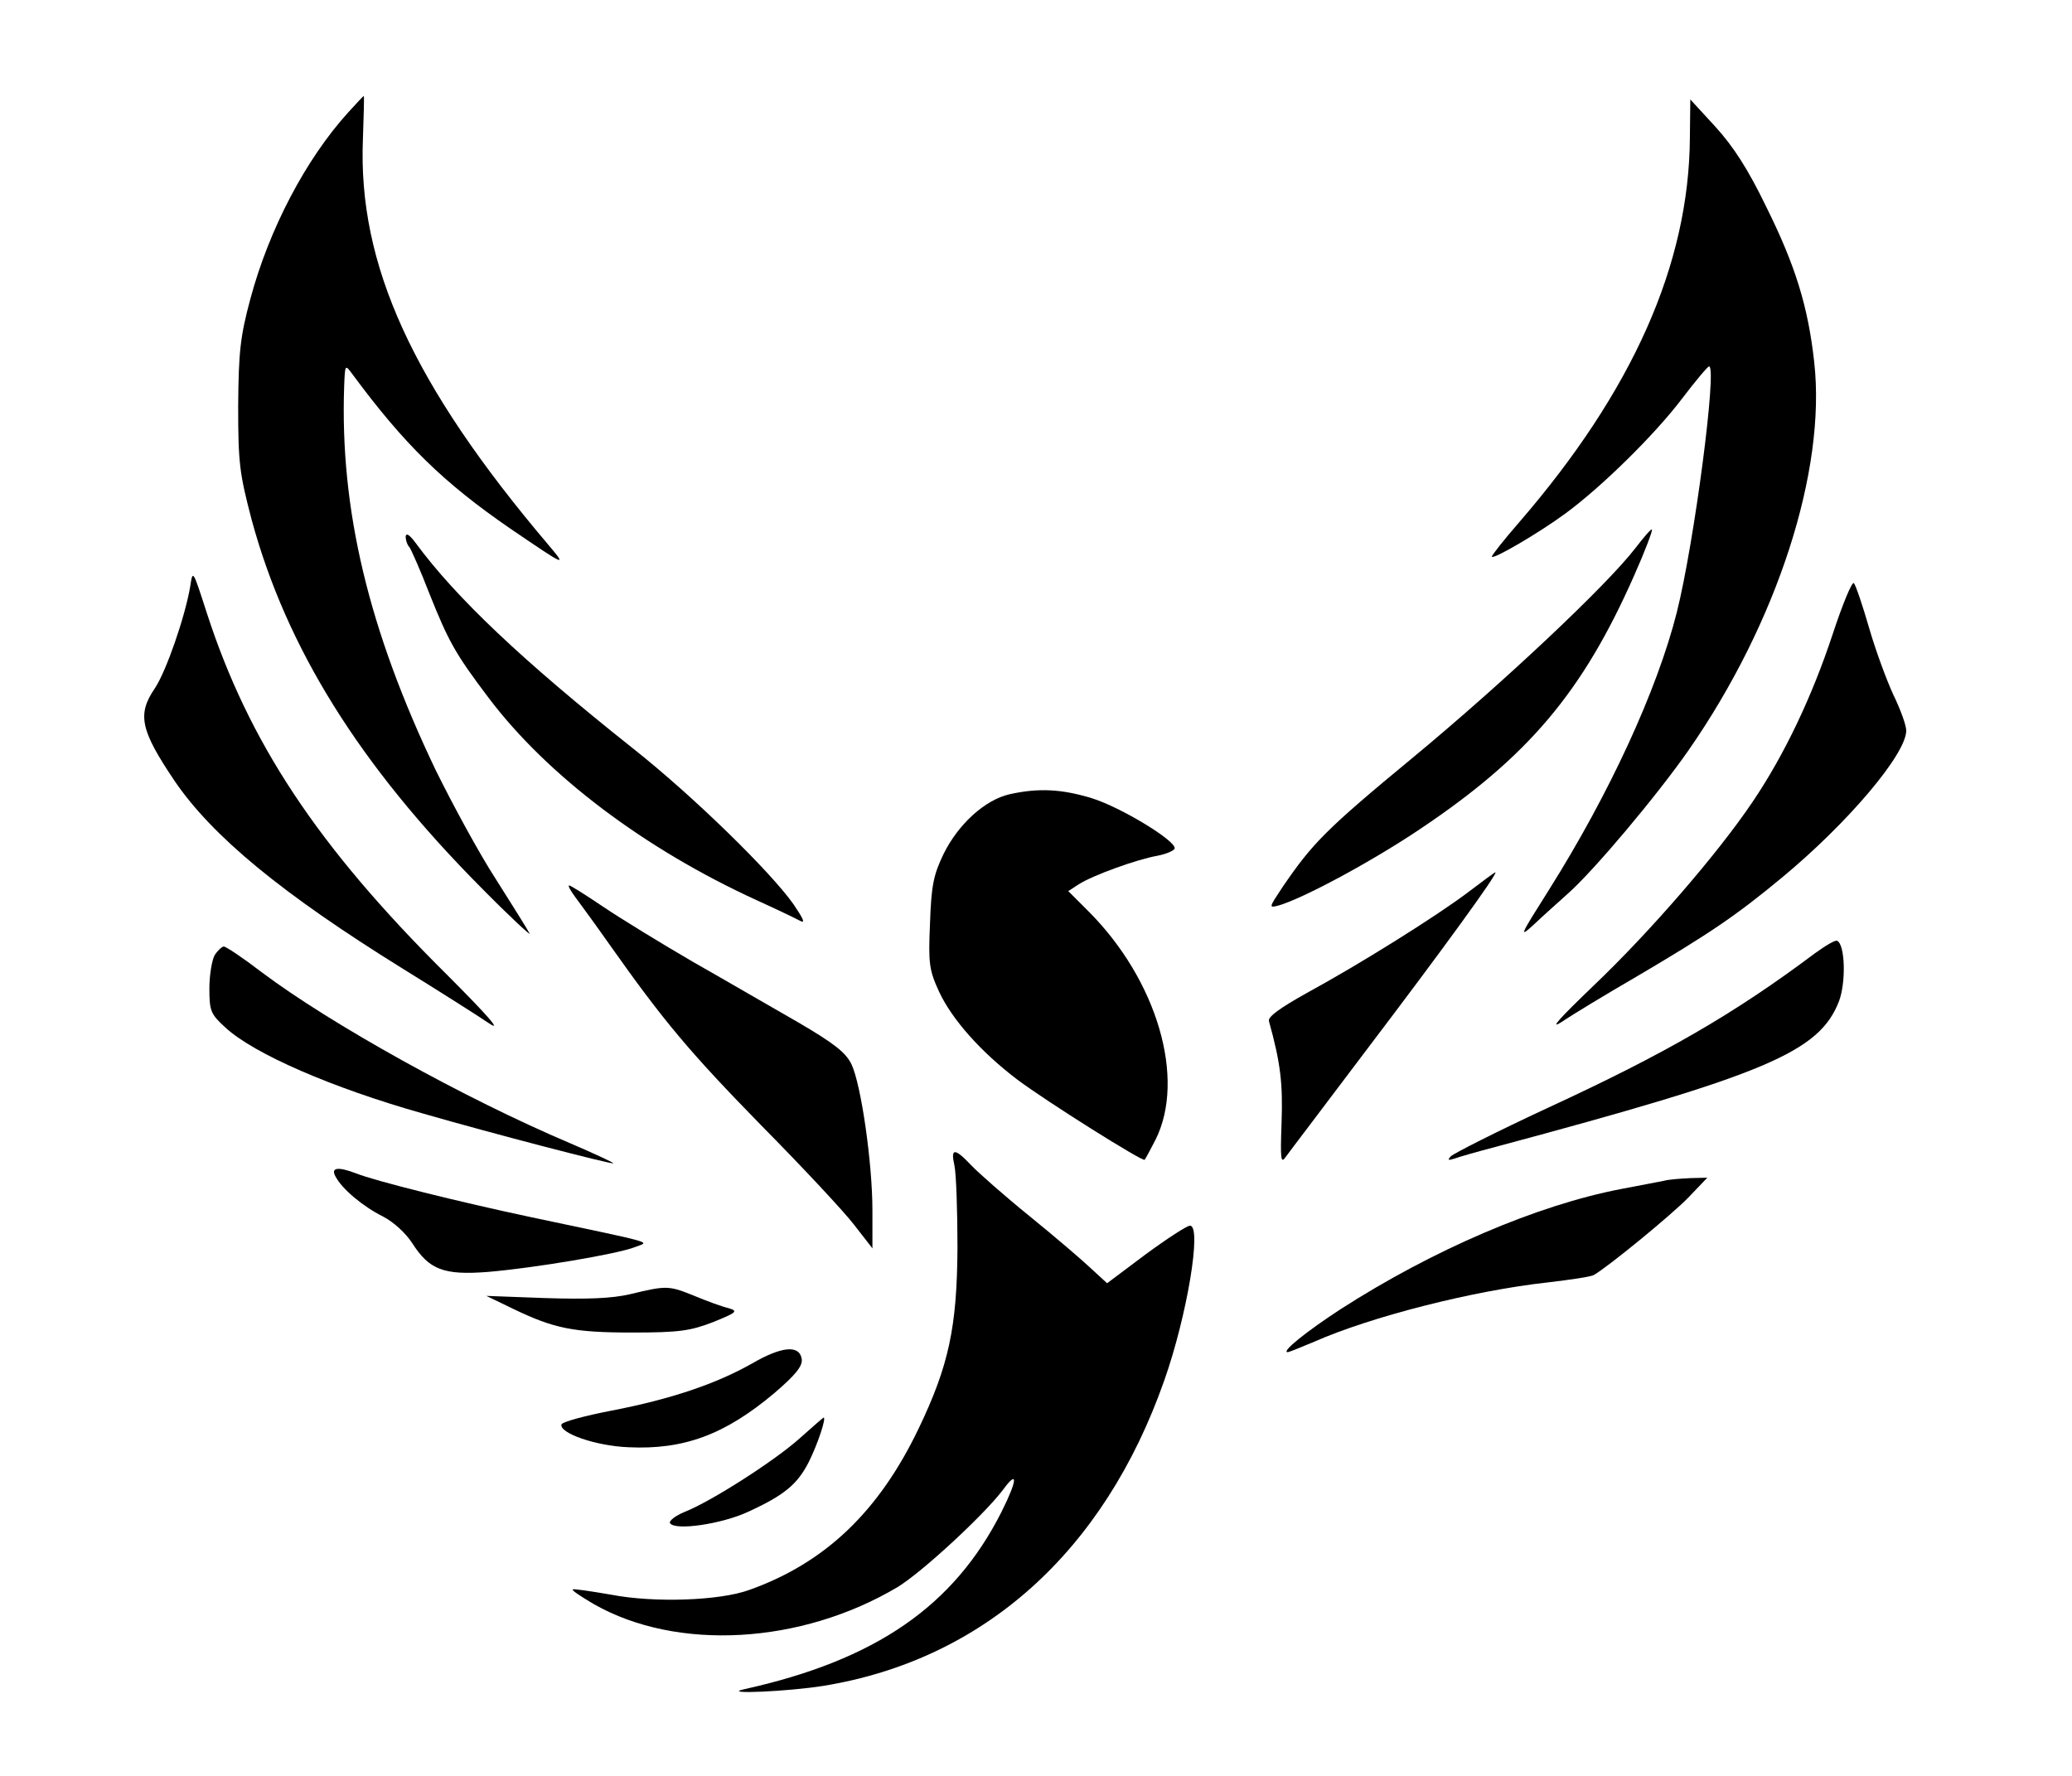
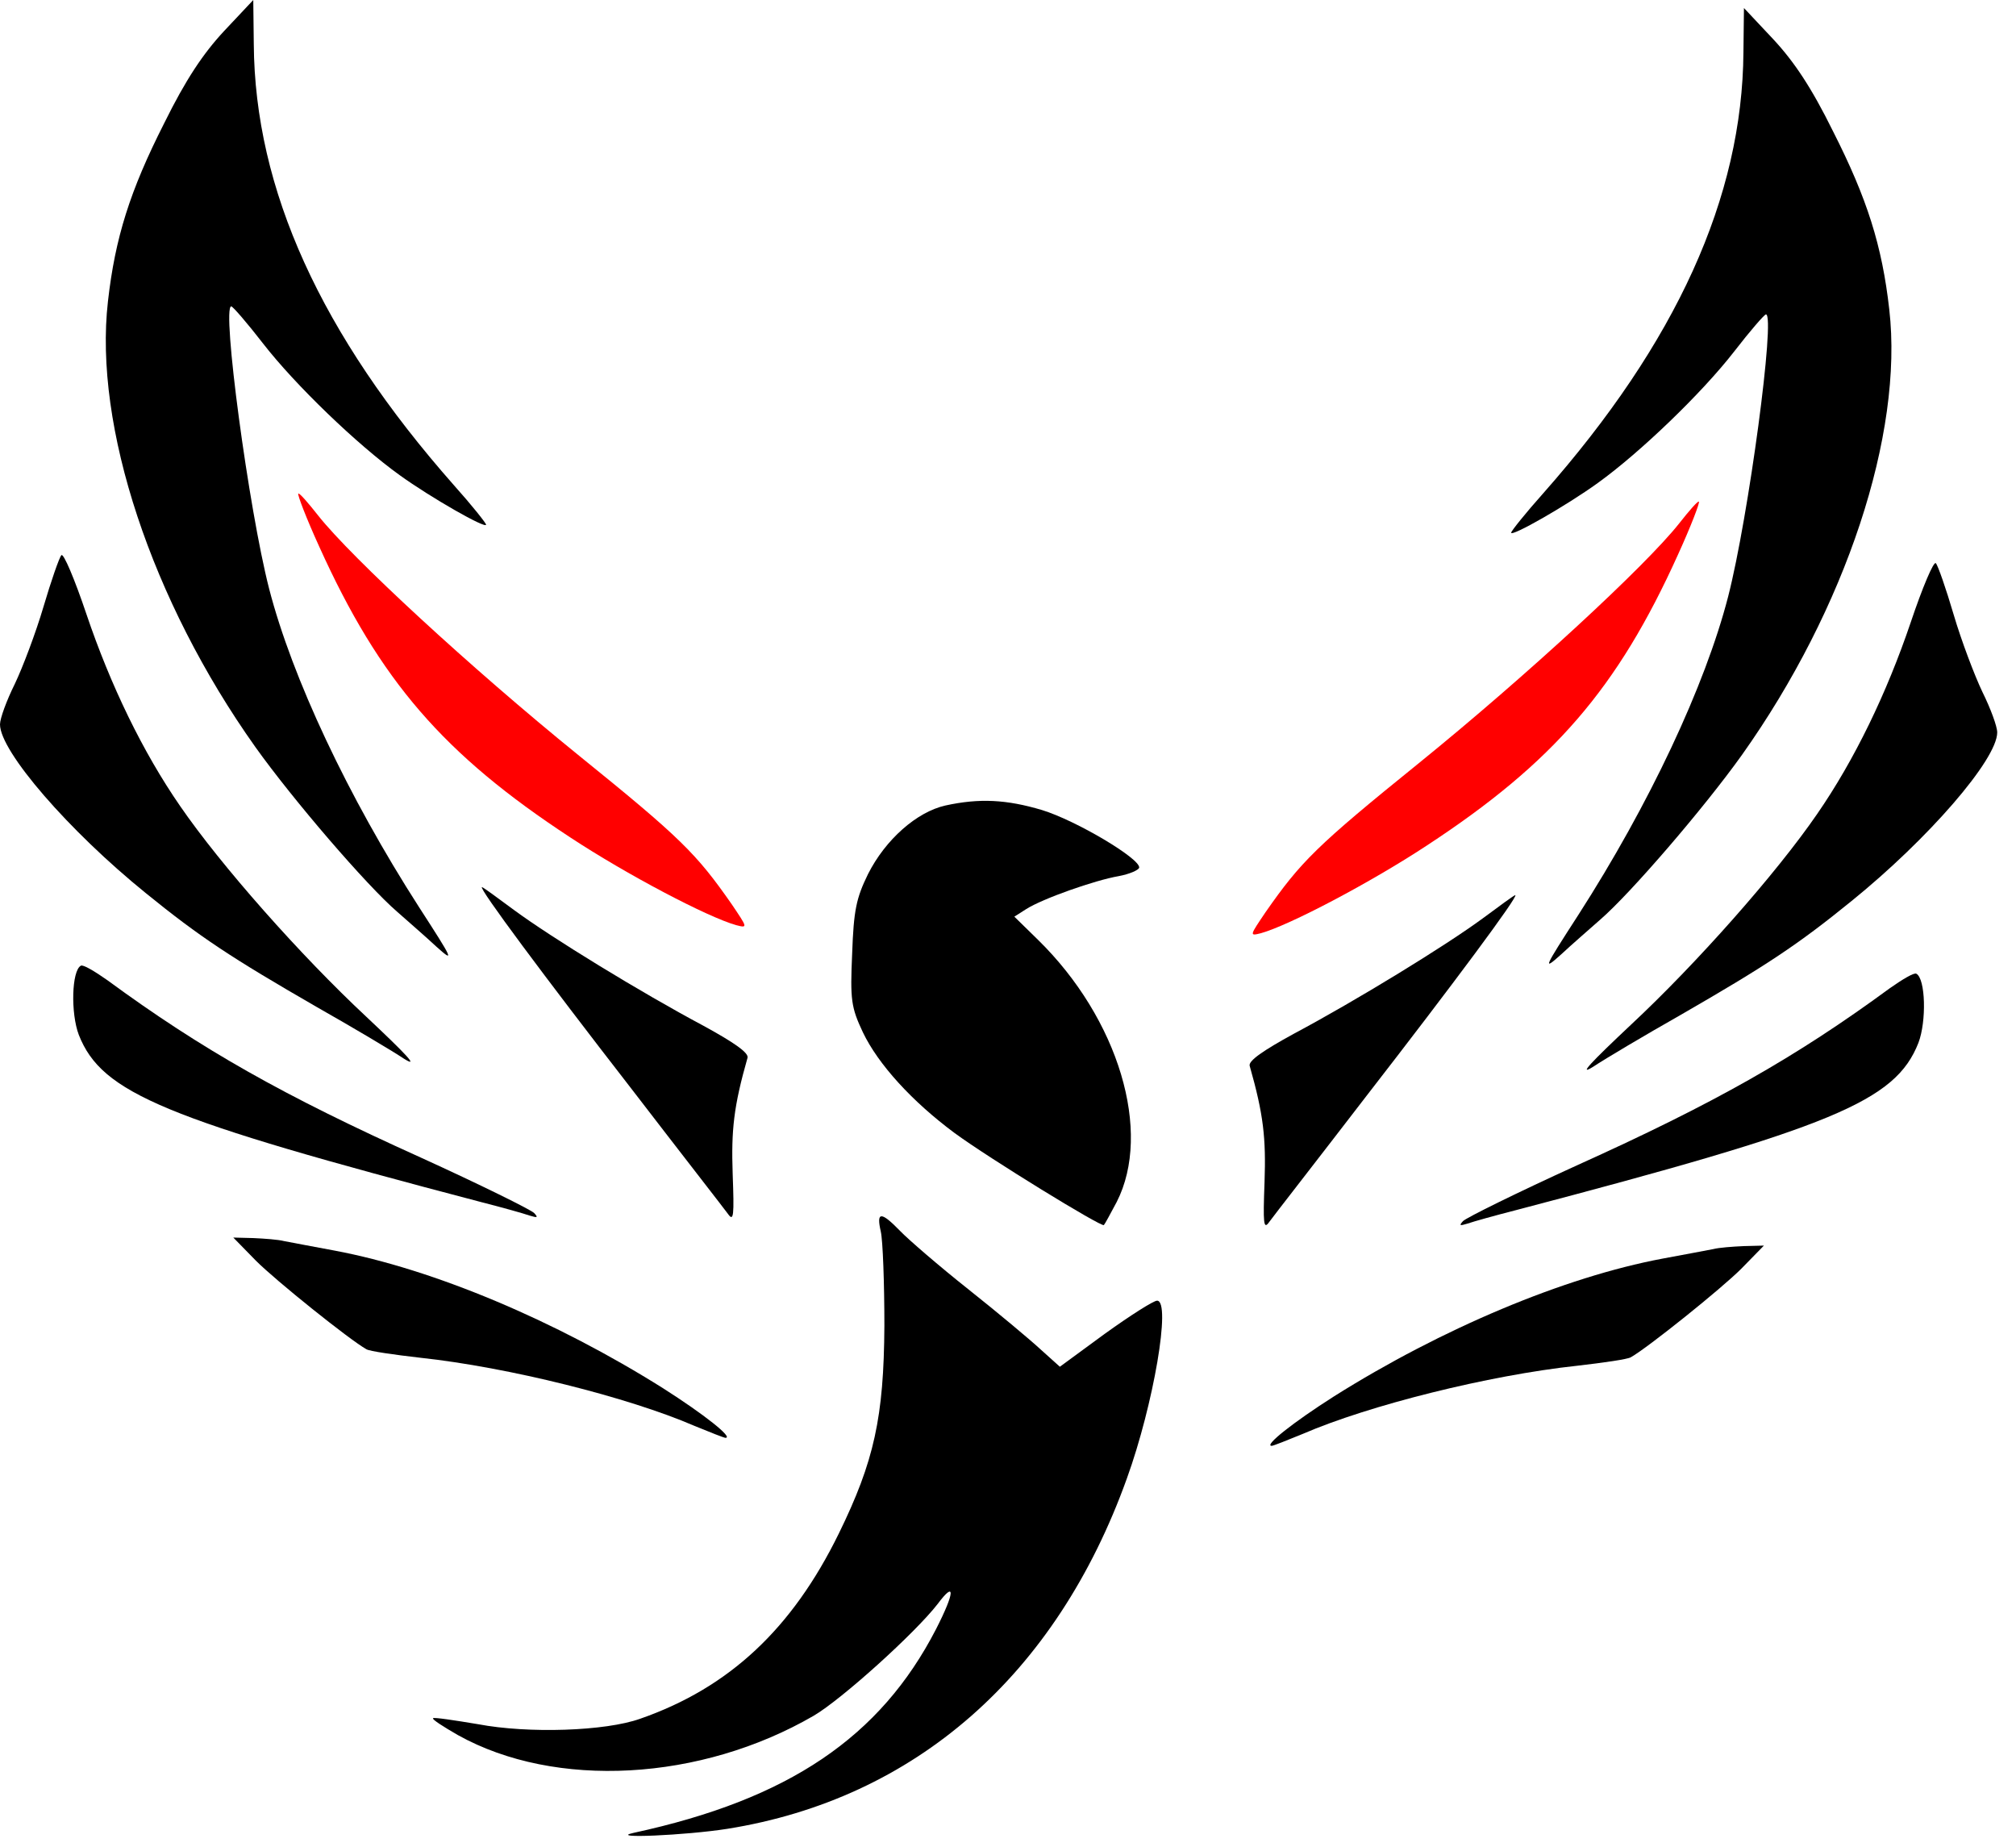
- <svg xmlns="http://www.w3.org/2000/svg" version="1.0" width="475pt" height="407pt" viewBox="0 0 475 407" preserveAspectRatio="xMidYMid meet">
-   <g transform="translate(0,407) scale(0.1,-0.1)" fill="#000000" stroke="none">
-     <path d="M798 3812 c-97 -107 -181 -267 -224 -427 -23 -86 -27 -120 -28 -245 0 -132 3 -155 31 -262 80 -294 247 -562 526 -843 65 -66 116 -113 111 -105 -4 8 -39 64 -77 124 -39 60 -100 173 -138 250 -154 322 -220 598 -210 881 2 50 2 50 19 27 119 -161 208 -248 362 -354 128 -87 131 -89 87 -37 -311 367 -437 642 -425 931 2 54 3 98 2 98 -1 0 -17 -17 -36 -38z" />
-     <path d="M3874 3754 c-2 -290 -131 -580 -391 -881 -35 -40 -63 -76 -63 -79 0 -9 108 54 169 99 83 61 204 180 267 263 31 41 59 74 62 74 19 0 -34 -405 -74 -564 -45 -178 -154 -415 -293 -636 -67 -106 -70 -112 -34 -79 21 20 56 51 77 70 59 52 203 223 277 329 203 292 316 641 288 890 -14 127 -43 221 -110 356 -42 87 -76 139 -117 184 l-57 62 -1 -88z" />
-     <path d="M3748 2812 c-65 -84 -298 -304 -508 -478 -201 -166 -231 -197 -300 -298 -31 -47 -32 -48 -9 -42 56 16 214 101 324 175 248 166 373 314 491 581 25 56 43 104 41 106 -2 2 -19 -18 -39 -44z" />
-     <path d="M930 2840 c0 -9 4 -20 9 -25 4 -6 25 -53 45 -105 44 -110 59 -138 137 -241 134 -177 356 -345 614 -463 44 -20 88 -41 99 -47 13 -7 8 4 -15 38 -53 75 -231 249 -369 358 -253 201 -405 345 -497 470 -14 19 -22 24 -23 15z" />
-     <path d="M436 2725 c-12 -70 -55 -194 -81 -233 -41 -60 -33 -96 45 -212 87 -128 248 -260 522 -430 84 -52 174 -109 199 -126 31 -21 -1 16 -100 115 -294 292 -451 530 -547 826 -32 99 -32 100 -38 60z" />
-     <path d="M4201 2615 c-47 -142 -110 -275 -183 -383 -80 -119 -236 -299 -364 -421 -78 -75 -104 -103 -74 -84 25 17 101 63 170 103 168 99 229 140 335 228 150 124 285 283 285 337 0 12 -13 48 -29 81 -15 32 -41 102 -56 154 -15 52 -31 99 -35 103 -4 5 -26 -48 -49 -118z" />
-     <path d="M2314 2249 c-56 -13 -117 -68 -151 -137 -23 -48 -28 -72 -31 -159 -4 -92 -2 -107 21 -157 30 -64 96 -138 179 -201 68 -51 288 -189 292 -184 2 2 13 23 25 46 70 140 4 366 -154 524 l-46 46 23 15 c32 21 135 58 181 66 21 4 39 12 40 17 2 18 -123 94 -190 115 -69 21 -122 24 -189 9z" />
-     <path d="M3365 2024 c-73 -55 -247 -164 -370 -231 -59 -33 -89 -54 -86 -64 27 -97 32 -144 29 -232 -3 -83 -2 -96 9 -80 7 10 94 124 191 253 167 220 298 400 290 400 -2 0 -30 -21 -63 -46z" />
-     <path d="M1319 2013 c12 -16 47 -64 78 -108 125 -177 184 -247 348 -415 95 -96 191 -199 213 -228 l42 -54 0 87 c0 109 -26 289 -48 335 -13 27 -40 48 -122 96 -58 33 -166 96 -240 138 -74 43 -167 100 -207 127 -40 27 -75 49 -78 49 -4 0 3 -12 14 -27z" />
-     <path d="M4160 1884 c-184 -138 -343 -230 -612 -354 -116 -54 -215 -104 -222 -111 -8 -9 -7 -10 9 -5 11 4 53 16 95 27 619 166 741 217 786 334 16 43 14 128 -4 138 -4 3 -27 -11 -52 -29z" />
-     <path d="M492 1880 c-6 -11 -12 -45 -12 -76 0 -52 3 -59 37 -90 65 -60 244 -138 453 -197 163 -47 433 -117 436 -114 2 1 -43 22 -99 46 -243 103 -550 274 -707 392 -43 33 -82 59 -87 59 -4 0 -14 -9 -21 -20z" />
-     <path d="M2188 1398 c4 -18 7 -103 7 -188 -1 -183 -20 -271 -89 -415 -91 -190 -214 -308 -388 -370 -68 -25 -219 -30 -317 -11 -47 8 -86 14 -88 12 -3 -2 20 -17 49 -34 190 -108 474 -92 695 39 55 33 198 165 242 223 35 48 34 24 -3 -50 -109 -216 -288 -340 -591 -407 -53 -12 102 -5 183 8 367 60 643 307 781 700 52 147 87 355 59 355 -7 0 -53 -30 -102 -66 l-88 -66 -37 34 c-20 19 -83 73 -141 120 -58 47 -118 100 -134 117 -38 40 -47 39 -38 -1z" />
-     <path d="M769 1373 c15 -29 63 -69 109 -92 25 -13 52 -38 67 -61 39 -61 72 -74 174 -66 106 9 297 41 337 57 33 13 57 6 -241 69 -160 34 -354 82 -399 100 -42 16 -58 13 -47 -7z" />
-     <path d="M3815 1363 c-11 -2 -56 -11 -99 -19 -193 -37 -432 -140 -642 -275 -80 -52 -138 -99 -122 -99 3 0 30 11 61 24 129 57 363 117 536 136 51 6 99 13 105 17 33 19 177 137 216 177 l44 46 -39 -1 c-22 -1 -49 -3 -60 -6z" />
-     <path d="M1445 1103 c-43 -10 -98 -12 -195 -9 l-135 5 60 -29 c95 -46 140 -55 275 -55 108 0 133 4 185 24 54 22 58 25 35 32 -14 3 -49 16 -78 28 -59 24 -64 24 -147 4z" />
-     <path d="M1724 944 c-83 -47 -187 -82 -322 -108 -62 -12 -114 -26 -115 -32 -4 -20 79 -49 154 -52 127 -6 221 29 334 124 49 42 65 62 63 78 -5 33 -45 30 -114 -10z" />
-     <path d="M1835 774 c-56 -51 -204 -146 -265 -170 -22 -9 -37 -21 -34 -26 11 -18 119 -2 179 26 83 38 113 63 139 114 21 42 41 103 34 102 -2 -1 -25 -21 -53 -46z" />
-   </g>
+ <svg xmlns="http://www.w3.org/2000/svg" width="95" height="87" viewBox="0 0 95 87" fill="none">
+   <path d="M82.156 2.453C82.108 9.293 78.998 16.134 72.729 23.233C71.885 24.177 71.21 25.026 71.21 25.097C71.21 25.309 73.814 23.823 75.284 22.762C77.286 21.323 80.203 18.516 81.722 16.558C82.469 15.591 83.144 14.813 83.217 14.813C83.675 14.813 82.397 24.366 81.433 28.116C80.348 32.315 77.72 37.905 74.368 43.118C72.753 45.618 72.681 45.759 73.549 44.981C74.055 44.509 74.899 43.778 75.405 43.33C76.828 42.103 80.299 38.07 82.084 35.57C86.978 28.682 89.703 20.45 89.028 14.577C88.69 11.581 87.991 9.364 86.375 6.18C85.363 4.128 84.543 2.901 83.554 1.84L82.18 0.378L82.156 2.453Z" fill="black" style="fill:black;fill-opacity:1;" />
+   <path d="M79.118 24.672C77.551 26.654 71.933 31.843 66.87 35.947C62.024 39.863 61.3 40.594 59.637 42.976C58.889 44.085 58.865 44.108 59.42 43.967C60.77 43.589 64.579 41.584 67.232 39.839C73.211 35.923 76.225 32.433 79.07 26.135C79.673 24.814 80.107 23.682 80.058 23.635C80.01 23.587 79.6 24.059 79.118 24.672Z" fill="#FF0000" style="fill:#FF0000;fill:color(display-p3 1 0 0);fill-opacity:1;" />
+   <path d="M90.04 29.319C88.907 32.668 87.388 35.806 85.628 38.353C83.699 41.16 79.938 45.406 76.852 48.283C74.971 50.052 74.344 50.713 75.067 50.264C75.67 49.864 77.503 48.779 79.166 47.835C83.217 45.5 84.688 44.533 87.243 42.457C90.86 39.532 94.115 35.782 94.115 34.508C94.115 34.225 93.801 33.376 93.416 32.598C93.054 31.843 92.427 30.192 92.065 28.965C91.704 27.739 91.318 26.63 91.222 26.536C91.125 26.418 90.595 27.668 90.04 29.319Z" fill="black" style="fill:black;fill-opacity:1;" />
+   <path d="M44.544 37.952C43.194 38.259 41.723 39.556 40.903 41.183C40.349 42.316 40.228 42.882 40.156 44.934C40.059 47.104 40.107 47.458 40.662 48.637C41.385 50.147 42.977 51.892 44.978 53.378C46.617 54.581 51.922 57.836 52.018 57.718C52.066 57.671 52.331 57.176 52.621 56.633C54.308 53.331 52.717 48 48.908 44.273L47.799 43.188L48.353 42.834C49.125 42.339 51.608 41.467 52.717 41.278C53.224 41.183 53.657 40.995 53.682 40.877C53.73 40.452 50.716 38.66 49.101 38.164C47.437 37.669 46.159 37.598 44.544 37.952Z" fill="black" style="fill:black;fill-opacity:1;" />
+   <path d="M69.884 43.259C68.124 44.556 63.928 47.127 60.963 48.708C59.54 49.486 58.817 49.981 58.889 50.217C59.54 52.505 59.661 53.614 59.589 55.69C59.516 57.647 59.54 57.954 59.806 57.577C59.974 57.341 62.072 54.652 64.411 51.609C68.437 46.42 71.596 42.174 71.403 42.174C71.355 42.174 70.679 42.669 69.884 43.259Z" fill="black" style="fill:black;fill-opacity:1;" />
+   <path d="M89.052 46.561C84.615 49.816 80.782 51.986 74.296 54.911C71.499 56.185 69.112 57.364 68.944 57.529C68.751 57.742 68.775 57.765 69.16 57.647C69.426 57.553 70.438 57.27 71.451 57.011C86.375 53.095 89.317 51.892 90.402 49.132C90.788 48.118 90.739 46.113 90.305 45.877C90.209 45.807 89.654 46.137 89.052 46.561Z" fill="black" style="fill:black;fill-opacity:1;" />
+   <path d="M41.506 58.025C41.602 58.449 41.675 60.454 41.675 62.459C41.65 66.776 41.192 68.851 39.529 72.248C37.335 76.729 34.369 79.513 30.174 80.975C28.534 81.565 24.894 81.683 22.531 81.235C21.398 81.046 20.457 80.904 20.409 80.952C20.337 80.999 20.891 81.353 21.59 81.754C26.172 84.301 33.019 83.924 38.347 80.834C39.673 80.055 43.121 76.942 44.182 75.574C45.026 74.442 45.002 75.008 44.11 76.753C41.482 81.848 37.166 84.773 29.86 86.353C28.582 86.636 32.32 86.471 34.273 86.164C43.121 84.749 49.776 78.923 53.103 69.653C54.357 66.186 55.2 61.28 54.525 61.28C54.357 61.28 53.248 61.987 52.066 62.837L49.944 64.393L49.052 63.591C48.57 63.143 47.051 61.87 45.653 60.761C44.254 59.652 42.808 58.402 42.422 58.001C41.506 57.058 41.289 57.081 41.506 58.025Z" fill="black" style="fill:black;fill-opacity:1;" />
+   <path d="M80.734 58.85C80.468 58.898 79.383 59.11 78.347 59.298C73.693 60.171 67.931 62.601 62.868 65.785C60.939 67.011 59.54 68.12 59.926 68.12C59.998 68.12 60.65 67.861 61.397 67.554C64.507 66.21 70.149 64.794 74.32 64.346C75.55 64.205 76.707 64.04 76.852 63.945C77.647 63.497 81.119 60.714 82.06 59.77L83.121 58.685L82.18 58.709C81.65 58.732 80.999 58.78 80.734 58.85Z" fill="black" style="fill:black;fill-opacity:1;" />
+   <path d="M11.959 2.075C12.007 8.916 15.117 15.756 21.386 22.856C22.23 23.799 22.905 24.648 22.905 24.719C22.905 24.931 20.301 23.445 18.83 22.384C16.829 20.945 13.912 18.138 12.393 16.18C11.645 15.213 10.97 14.435 10.898 14.435C10.44 14.435 11.718 23.988 12.682 27.738C13.767 31.937 16.395 37.527 19.747 42.74C21.362 45.24 21.434 45.381 20.566 44.603C20.06 44.131 19.216 43.4 18.71 42.952C17.287 41.725 13.815 37.692 12.031 35.192C7.137 28.304 4.412 20.072 5.087 14.199C5.425 11.204 6.124 8.986 7.739 5.802C8.752 3.75 9.572 2.523 10.56 1.462L11.935 -0L11.959 2.075Z" fill="black" style="fill:black;fill-opacity:1;" />
+   <path d="M14.997 24.294C16.564 26.276 22.182 31.465 27.245 35.569C32.091 39.485 32.814 40.216 34.478 42.598C35.225 43.707 35.249 43.73 34.695 43.589C33.345 43.211 29.535 41.206 26.883 39.461C20.904 35.546 17.89 32.055 15.045 25.757C14.442 24.436 14.008 23.304 14.056 23.257C14.105 23.209 14.514 23.681 14.997 24.294Z" fill="#FF0000" style="fill:#FF0000;fill:color(display-p3 1 0 0);fill-opacity:1;" />
+   <path d="M4.075 28.941C5.208 32.291 6.727 35.428 8.487 37.975C10.416 40.782 14.177 45.028 17.263 47.905C19.144 49.674 19.771 50.335 19.047 49.887C18.445 49.486 16.612 48.401 14.948 47.457C10.898 45.122 9.427 44.155 6.871 42.079C3.255 39.154 7.62939e-06 35.404 7.62939e-06 34.13C7.62939e-06 33.847 0.313 32.998 0.699 32.22C1.061 31.465 1.688 29.814 2.049 28.587C2.411 27.361 2.797 26.252 2.893 26.158C2.99 26.04 3.52 27.29 4.075 28.941Z" fill="black" style="fill:black;fill-opacity:1;" />
+   <path d="M24.231 42.881C25.991 44.178 30.186 46.749 33.152 48.33C34.574 49.108 35.298 49.604 35.225 49.84C34.574 52.127 34.454 53.236 34.526 55.312C34.599 57.269 34.574 57.576 34.309 57.199C34.14 56.963 32.043 54.274 29.704 51.231C25.678 46.042 22.519 41.796 22.712 41.796C22.76 41.796 23.435 42.291 24.231 42.881Z" fill="black" style="fill:black;fill-opacity:1;" />
+   <path d="M5.063 46.184C9.5 49.438 13.333 51.608 19.819 54.533C22.616 55.807 25.003 56.986 25.171 57.151C25.364 57.364 25.34 57.387 24.954 57.27C24.689 57.175 23.677 56.892 22.664 56.633C7.739 52.717 4.798 51.514 3.713 48.755C3.327 47.74 3.375 45.735 3.809 45.499C3.906 45.429 4.46 45.759 5.063 46.184Z" fill="black" style="fill:black;fill-opacity:1;" />
+   <path d="M13.381 58.472C13.646 58.52 14.732 58.732 15.768 58.921C20.422 59.793 26.184 62.223 31.247 65.407C33.176 66.634 34.574 67.742 34.189 67.742C34.116 67.742 33.465 67.483 32.718 67.176C29.608 65.832 23.966 64.416 19.795 63.968C18.565 63.827 17.408 63.662 17.263 63.567C16.467 63.119 12.995 60.336 12.055 59.392L10.994 58.307L11.935 58.331C12.465 58.355 13.116 58.402 13.381 58.472Z" fill="black" style="fill:black;fill-opacity:1;" />
</svg>
